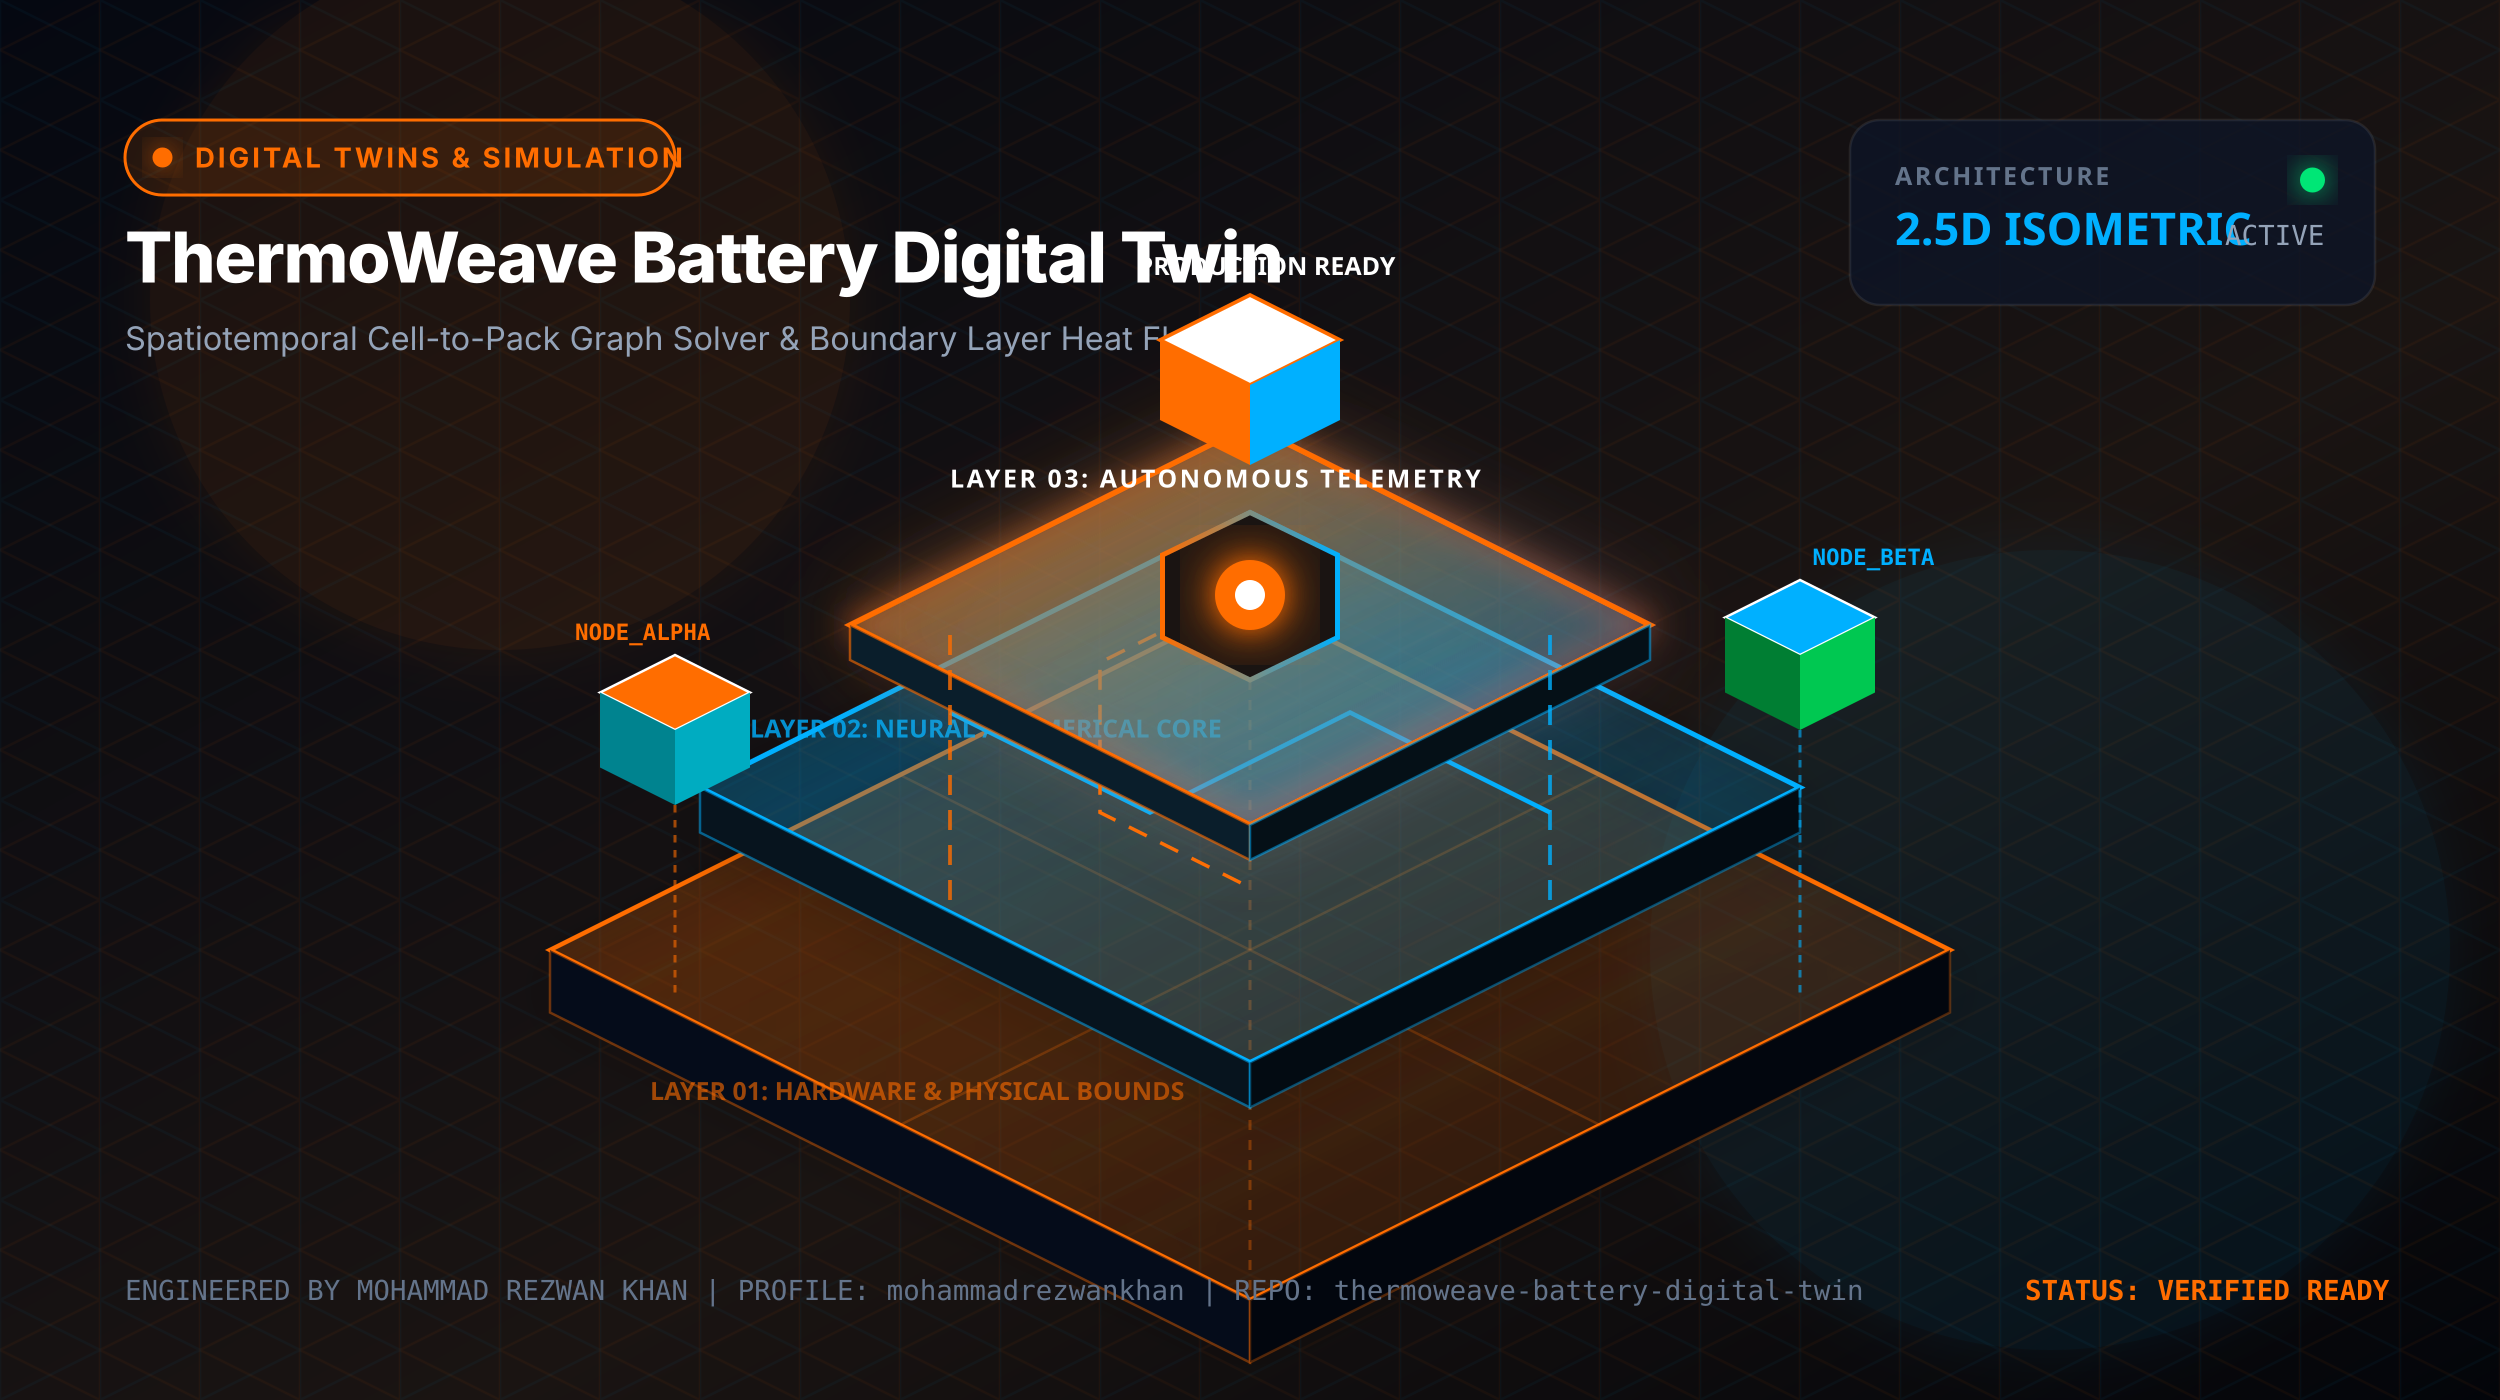
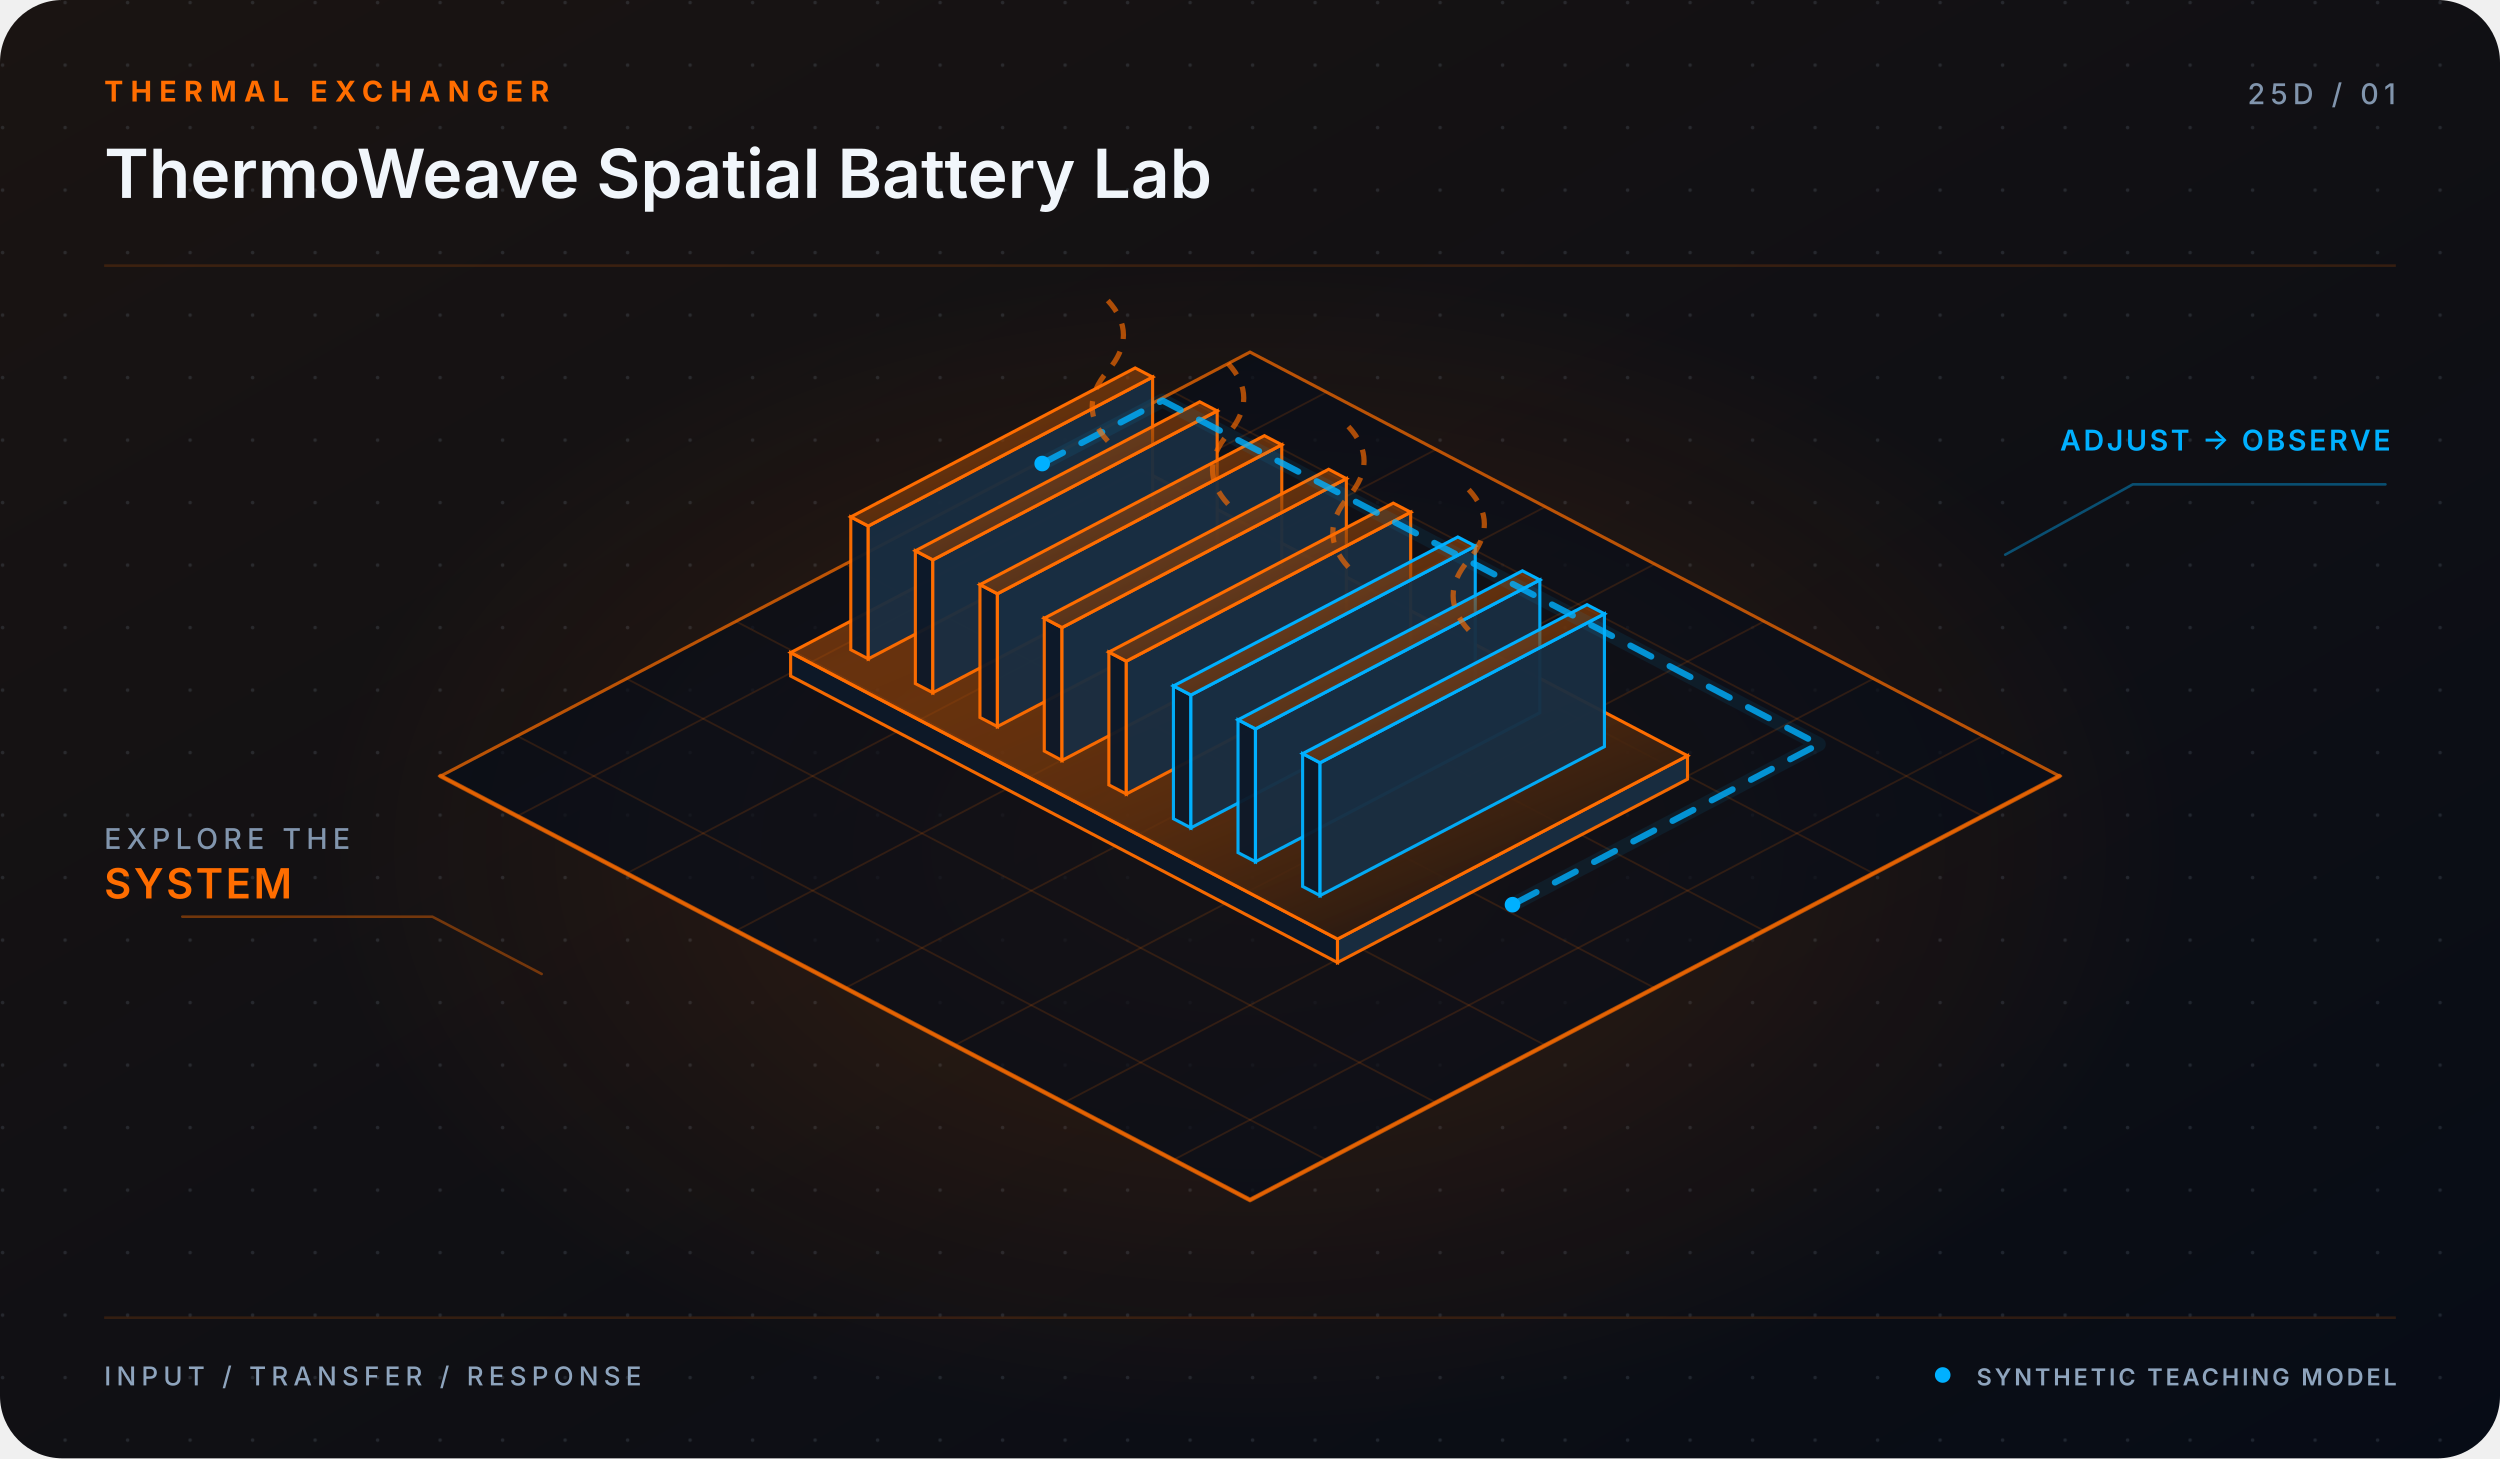
- <svg xmlns="http://www.w3.org/2000/svg" viewBox="0 0 1000 560" width="100%" height="100%">
+ <svg xmlns="http://www.w3.org/2000/svg" width="960" height="560" viewBox="0 0 960 560" role="img" aria-labelledby="h-thermoweave-battery-digital-twin-title h-thermoweave-battery-digital-twin-desc">
  <defs>
-     <linearGradient id="bgGrad" x1="0%" y1="0%" x2="100%" y2="100%">
-       <stop offset="0%" stop-color="#050811" />
-       <stop offset="60%" stop-color="#1A1412" />
-       <stop offset="100%" stop-color="#03050a" />
+     <linearGradient id="h-thermoweave-battery-digital-twin-bg" x2="1" y2="1">
+       <stop stop-color="#1A1412" />
+       <stop offset="1" stop-color="#070C16" />
    </linearGradient>
-     <linearGradient id="primaryGrad" x1="0%" y1="0%" x2="100%" y2="0%">
-       <stop offset="0%" stop-color="#FF6D00" />
-       <stop offset="100%" stop-color="#00B0FF" />
+     <linearGradient id="h-thermoweave-battery-digital-twin-top" x2="0.8" y2="1">
+       <stop stop-color="#FF6D00" stop-opacity=".3" />
+       <stop offset="1" stop-color="#1A1412" />
    </linearGradient>
-     <linearGradient id="tier1Grad" x1="0%" y1="0%" x2="100%" y2="100%">
-       <stop offset="0%" stop-color="#FF6D00" stop-opacity="0.25" />
-       <stop offset="100%" stop-color="#FF6D00" stop-opacity="0.05" />
-     </linearGradient>
-     <linearGradient id="tier2Grad" x1="0%" y1="0%" x2="100%" y2="100%">
-       <stop offset="0%" stop-color="#00B0FF" stop-opacity="0.30" />
-       <stop offset="100%" stop-color="#00B0FF" stop-opacity="0.08" />
-     </linearGradient>
-     <linearGradient id="tier3Grad" x1="0%" y1="0%" x2="100%" y2="100%">
-       <stop offset="0%" stop-color="#FF6D00" stop-opacity="0.45" />
-       <stop offset="100%" stop-color="#00B0FF" stop-opacity="0.15" />
-     </linearGradient>
-     <filter id="ambientGlow" x="-30%" y="-30%" width="160%" height="160%">
-       <feGaussianBlur stdDeviation="12" result="blur" />
-       <feComposite in="SourceGraphic" in2="blur" operator="over" />
-     </filter>
-     <filter id="intenseGlow" x="-50%" y="-50%" width="200%" height="200%">
-       <feGaussianBlur stdDeviation="6" result="blur1" />
-       <feGaussianBlur stdDeviation="18" result="blur2" />
-       <feMerge>
-         <feMergeNode in="blur2" />
-         <feMergeNode in="blur1" />
-         <feMergeNode in="SourceGraphic" />
-       </feMerge>
-     </filter>
-     <filter id="dropShadow" x="-20%" y="-20%" width="140%" height="140%">
-       <feDropShadow dx="0" dy="16" stdDeviation="14" flood-color="#000000" flood-opacity="0.75" />
-     </filter>
-     <pattern id="isoGrid" width="40" height="40" patternUnits="userSpaceOnUse">
-       <path d="M 40 0 L 0 20 L 40 40 Z" fill="none" stroke="#FF6D00" stroke-opacity="0.05" stroke-width="1" />
-       <path d="M 0 0 L 40 20 L 0 40 Z" fill="none" stroke="#00B0FF" stroke-opacity="0.04" stroke-width="1" />
+     <radialGradient id="h-thermoweave-battery-digital-twin-halo">
+       <stop stop-color="#FF6D00" stop-opacity=".16" />
+       <stop offset="1" stop-color="#FF6D00" stop-opacity="0" />
+     </radialGradient>
+     <pattern id="h-thermoweave-battery-digital-twin-dots" width="24" height="24" patternUnits="userSpaceOnUse">
+       <circle cx="1" cy="1" r=".7" fill="#BDD8EB" opacity=".12" />
    </pattern>
+     <clipPath id="h-thermoweave-battery-digital-twin-clip">
+       <rect width="960" height="560" rx="24" />
+     </clipPath>
  </defs>
  <style>
-     @keyframes float1 {
-       0%, 100% { transform: translateY(0px) rotate(0deg); }
-       50% { transform: translateY(-12px) rotate(0.5deg); }
-     }
-     @keyframes float2 {
-       0%, 100% { transform: translateY(0px); }
-       50% { transform: translateY(-16px); }
-     }
-     @keyframes pulseGlow {
-       0%, 100% { opacity: 0.45; filter: drop-shadow(0 0 4px #FF6D00); }
-       50% { opacity: 0.95; filter: drop-shadow(0 0 16px #FF6D00); }
-     }
-     @keyframes streamFlow {
-       0% { stroke-dashoffset: 120; }
-       100% { stroke-dashoffset: 0; }
-     }
-     .floating-tier { animation: float1 7s ease-in-out infinite; }
-     .floating-node { animation: float2 5s ease-in-out infinite; }
-     .pulsing-circuit { animation: pulseGlow 3.5s ease-in-out infinite; }
-     .data-stream { stroke-dasharray: 8 6; animation: streamFlow 2.5s linear infinite; }
-   </style>
-   <rect width="1000" height="560" fill="url(#bgGrad)" />
-   <rect width="1000" height="560" fill="url(#isoGrid)" />
-   <circle cx="200" cy="120" r="140" fill="#FF6D00" opacity="0.08" filter="url(#ambientGlow)" />
-   <circle cx="820" cy="380" r="160" fill="#00B0FF" opacity="0.07" filter="url(#ambientGlow)" />
-   <g transform="translate(50, 48)">
-     <rect x="0" y="0" width="220" height="30" rx="15" fill="#FF6D00" fill-opacity="0.12" stroke="#FF6D00" stroke-width="1.2" />
-     <circle cx="15" cy="15" r="4" fill="#FF6D00" filter="url(#intenseGlow)" />
-     <text x="28" y="19" fill="#FF6D00" font-family="system-ui, -apple-system, sans-serif" font-size="11" font-weight="700" letter-spacing="1.2">DIGITAL TWINS &amp; SIMULATION</text>
-     <text x="0" y="65" fill="#FFFFFF" font-family="system-ui, -apple-system, sans-serif" font-size="28" font-weight="800" letter-spacing="-0.5">ThermoWeave Battery Digital Twin</text>
-     <text x="0" y="92" fill="#94A3B8" font-family="system-ui, -apple-system, sans-serif" font-size="13" font-weight="400">Spatiotemporal Cell-to-Pack Graph Solver &amp; Boundary Layer Heat Flow</text>
-   </g>
-   <g transform="translate(740, 48)">
-     <rect x="0" y="0" width="210" height="74" rx="12" fill="#0D1527" fill-opacity="0.75" stroke="rgba(255,255,255,0.08)" stroke-width="1" />
-     <text x="18" y="26" fill="#64748B" font-family="system-ui, sans-serif" font-size="10" font-weight="600" letter-spacing="1">ARCHITECTURE</text>
-     <text x="18" y="50" fill="#00B0FF" font-family="system-ui, sans-serif" font-size="18" font-weight="700">2.5D ISOMETRIC</text>
-     <circle cx="185" cy="24" r="5" fill="#00E676" filter="url(#intenseGlow)" />
-     <text x="150" y="50" fill="#94A3B8" font-family="monospace" font-size="11">ACTIVE</text>
-   </g>
-   <g transform="translate(500, 340)">
-     <g class="floating-tier" style="animation-delay: 0s;">
-       <polygon points="0,-100 280,40 0,180 -280,40" fill="url(#tier1Grad)" stroke="#FF6D00" stroke-width="1.8" filter="url(#dropShadow)" />
-       <polygon points="-280,40 0,180 0,205 -280,65" fill="#050C1A" stroke="#FF6D00" stroke-opacity="0.4" stroke-width="1" />
-       <polygon points="0,180 280,40 280,65 0,205" fill="#02060E" stroke="#FF6D00" stroke-opacity="0.3" stroke-width="1" />
-       <line x1="-140" y1="-30" x2="140" y2="110" stroke="#FF6D00" stroke-opacity="0.25" stroke-width="1" />
-       <line x1="140" y1="-30" x2="-140" y2="110" stroke="#FF6D00" stroke-opacity="0.25" stroke-width="1" />
-       <line x1="0" y1="-100" x2="0" y2="180" stroke="#FF6D00" stroke-opacity="0.35" stroke-width="1.2" stroke-dasharray="4 4" />
-       <text x="-240" y="100" fill="#FF6D00" opacity="0.6" font-family="system-ui, sans-serif" font-size="10" font-weight="700">LAYER 01: HARDWARE &amp; PHYSICAL BOUNDS</text>
+       text{font-family:ui-sans-serif,system-ui,-apple-system,BlinkMacSystemFont,'Segoe UI',sans-serif}
+       .flow{animation:h-thermoweave-battery-digital-twin-flow 2.4s linear infinite}
+       .float{animation:h-thermoweave-battery-digital-twin-float 5s ease-in-out infinite}
+       .signal{animation:h-thermoweave-battery-digital-twin-signal 2.6s ease-in-out infinite}
+       @keyframes h-thermoweave-battery-digital-twin-flow{to{stroke-dashoffset:-34}}
+       @keyframes h-thermoweave-battery-digital-twin-float{50%{transform:translateY(-6px)}}
+       @keyframes h-thermoweave-battery-digital-twin-signal{50%{opacity:.35}}
+       @media(prefers-reduced-motion:reduce){.flow,.float,.signal{animation:none!important}}
+     </style>
+   <g clip-path="url(#h-thermoweave-battery-digital-twin-clip)">
+     <rect width="960" height="560" rx="24" fill="url(#h-thermoweave-battery-digital-twin-bg)" />
+     <rect width="960" height="560" fill="url(#h-thermoweave-battery-digital-twin-dots)" />
+     <ellipse cx="480" cy="326" rx="360" ry="225" fill="url(#h-thermoweave-battery-digital-twin-halo)" />
+     <path d="M40 102H920" stroke="#FF6D00" stroke-opacity=".16" />
+     <text x="40" y="39" fill="#FF6D00" font-size="11" font-weight="700" letter-spacing="2.8">THERMAL EXCHANGER</text>
+     <text x="40" y="76" fill="#F1F6FB" font-size="26" font-weight="600">ThermoWeave Spatial Battery Lab</text>
+     <text x="920" y="40" fill="#8195AD" font-size="11" font-weight="500" text-anchor="end" letter-spacing="2">25D / 01</text>
+     <polygon points="480.0,135.2 790.8,298.0 480.0,460.8 169.2,298.0" fill="#070D18" stroke="#FF6D00" stroke-width="1.2" opacity="0.7" />
+     <polyline points="509.4,150.6 198.6,313.4" fill="none" stroke="#FF6D00" stroke-width="0.7" opacity="0.14" stroke-linecap="round" stroke-linejoin="round" />
+     <polyline points="450.6,150.6 761.4,313.4" fill="none" stroke="#FF6D00" stroke-width="0.7" opacity="0.14" stroke-linecap="round" stroke-linejoin="round" />
+     <polyline points="551.4,172.6 240.6,335.4" fill="none" stroke="#FF6D00" stroke-width="0.7" opacity="0.14" stroke-linecap="round" stroke-linejoin="round" />
+     <polyline points="408.6,172.6 719.4,335.4" fill="none" stroke="#FF6D00" stroke-width="0.7" opacity="0.14" stroke-linecap="round" stroke-linejoin="round" />
+     <polyline points="593.4,194.6 282.6,357.4" fill="none" stroke="#FF6D00" stroke-width="0.7" opacity="0.14" stroke-linecap="round" stroke-linejoin="round" />
+     <polyline points="366.6,194.6 677.4,357.4" fill="none" stroke="#FF6D00" stroke-width="0.7" opacity="0.14" stroke-linecap="round" stroke-linejoin="round" />
+     <polyline points="635.4,216.6 324.6,379.4" fill="none" stroke="#FF6D00" stroke-width="0.7" opacity="0.14" stroke-linecap="round" stroke-linejoin="round" />
+     <polyline points="324.6,216.6 635.4,379.4" fill="none" stroke="#FF6D00" stroke-width="0.7" opacity="0.14" stroke-linecap="round" stroke-linejoin="round" />
+     <polyline points="677.4,238.6 366.6,401.4" fill="none" stroke="#FF6D00" stroke-width="0.7" opacity="0.14" stroke-linecap="round" stroke-linejoin="round" />
+     <polyline points="282.6,238.6 593.4,401.4" fill="none" stroke="#FF6D00" stroke-width="0.7" opacity="0.14" stroke-linecap="round" stroke-linejoin="round" />
+     <polyline points="719.4,260.6 408.6,423.4" fill="none" stroke="#FF6D00" stroke-width="0.7" opacity="0.14" stroke-linecap="round" stroke-linejoin="round" />
+     <polyline points="240.6,260.6 551.4,423.4" fill="none" stroke="#FF6D00" stroke-width="0.7" opacity="0.14" stroke-linecap="round" stroke-linejoin="round" />
+     <polyline points="761.4,282.6 450.6,445.4" fill="none" stroke="#FF6D00" stroke-width="0.7" opacity="0.14" stroke-linecap="round" stroke-linejoin="round" />
+     <polyline points="198.6,282.6 509.4,445.4" fill="none" stroke="#FF6D00" stroke-width="0.7" opacity="0.14" stroke-linecap="round" stroke-linejoin="round" />
+     <polyline points="169.2,298.0 480.0,460.8 790.8,298.0" fill="none" stroke="#FF6D00" stroke-width="1.8" opacity="0.6" stroke-linecap="round" stroke-linejoin="round" />
+     <g class="float">
+       <polygon points="303.6,259.6 513.6,369.6 513.6,360.6 303.6,250.6" fill="#0D1828" stroke="#FF6D00" stroke-width="1.2" opacity="0.95" />
+       <polygon points="648.0,299.2 513.6,369.6 513.6,360.6 648.0,290.2" fill="#182D41" stroke="#FF6D00" stroke-width="1.2" opacity="0.95" />
+       <polygon points="438.0,180.2 648.0,290.2 513.6,360.6 303.6,250.6" fill="url(#h-thermoweave-battery-digital-twin-top)" stroke="#FF6D00" stroke-width="1.2" opacity="1" />
+       <polygon points="326.7,249.5 333.4,253.0 333.4,202.0 326.7,198.5" fill="#0D1828" stroke="#FF6D00" stroke-width="1.2" opacity="0.95" />
+       <polygon points="442.6,195.8 333.4,253.0 333.4,202.0 442.6,144.8" fill="#182D41" stroke="#FF6D00" stroke-width="1.2" opacity="0.95" />
+       <polygon points="435.9,141.3 442.6,144.8 333.4,202.0 326.7,198.5" fill="url(#h-thermoweave-battery-digital-twin-top)" stroke="#FF6D00" stroke-width="1.2" opacity="1" />
+       <polygon points="351.5,262.5 358.2,266.0 358.2,215.0 351.5,211.5" fill="#0D1828" stroke="#FF6D00" stroke-width="1.2" opacity="0.95" />
+       <polygon points="467.4,208.8 358.2,266.0 358.2,215.0 467.4,157.8" fill="#182D41" stroke="#FF6D00" stroke-width="1.2" opacity="0.95" />
+       <polygon points="460.7,154.3 467.4,157.8 358.2,215.0 351.5,211.5" fill="url(#h-thermoweave-battery-digital-twin-top)" stroke="#FF6D00" stroke-width="1.2" opacity="1" />
+       <polygon points="376.3,275.5 383.0,279.0 383.0,228.0 376.3,224.5" fill="#0D1828" stroke="#FF6D00" stroke-width="1.2" opacity="0.95" />
+       <polygon points="492.2,221.8 383.0,279.0 383.0,228.0 492.2,170.8" fill="#182D41" stroke="#FF6D00" stroke-width="1.2" opacity="0.95" />
+       <polygon points="485.5,167.3 492.2,170.8 383.0,228.0 376.3,224.5" fill="url(#h-thermoweave-battery-digital-twin-top)" stroke="#FF6D00" stroke-width="1.2" opacity="1" />
+       <polygon points="401.0,288.4 407.8,292.0 407.8,241.0 401.0,237.4" fill="#0D1828" stroke="#FF6D00" stroke-width="1.2" opacity="0.95" />
+       <polygon points="517.0,234.8 407.8,292.0 407.8,241.0 517.0,183.8" fill="#182D41" stroke="#FF6D00" stroke-width="1.2" opacity="0.95" />
+       <polygon points="510.2,180.2 517.0,183.8 407.8,241.0 401.0,237.4" fill="url(#h-thermoweave-battery-digital-twin-top)" stroke="#FF6D00" stroke-width="1.2" opacity="1" />
+       <polygon points="425.8,301.4 432.5,304.9 432.5,253.9 425.8,250.4" fill="#0D1828" stroke="#FF6D00" stroke-width="1.2" opacity="0.95" />
+       <polygon points="541.7,247.7 432.5,304.9 432.5,253.9 541.7,196.7" fill="#182D41" stroke="#FF6D00" stroke-width="1.2" opacity="0.95" />
+       <polygon points="535.0,193.2 541.7,196.7 432.5,253.9 425.8,250.4" fill="url(#h-thermoweave-battery-digital-twin-top)" stroke="#FF6D00" stroke-width="1.2" opacity="1" />
+       <polygon points="450.6,314.4 457.3,317.9 457.3,266.9 450.6,263.4" fill="#0D1828" stroke="#00B0FF" stroke-width="1.2" opacity="0.95" />
+       <polygon points="566.5,260.7 457.3,317.9 457.3,266.9 566.5,209.7" fill="#182D41" stroke="#00B0FF" stroke-width="1.2" opacity="0.95" />
+       <polygon points="559.8,206.2 566.5,209.7 457.3,266.9 450.6,263.4" fill="url(#h-thermoweave-battery-digital-twin-top)" stroke="#00B0FF" stroke-width="1.2" opacity="1" />
+       <polygon points="475.4,327.4 482.1,330.9 482.1,279.9 475.4,276.4" fill="#0D1828" stroke="#00B0FF" stroke-width="1.2" opacity="0.95" />
+       <polygon points="591.3,273.7 482.1,330.9 482.1,279.9 591.3,222.7" fill="#182D41" stroke="#00B0FF" stroke-width="1.2" opacity="0.95" />
+       <polygon points="584.6,219.2 591.3,222.7 482.1,279.9 475.4,276.4" fill="url(#h-thermoweave-battery-digital-twin-top)" stroke="#00B0FF" stroke-width="1.2" opacity="1" />
+       <polygon points="500.2,340.4 506.9,343.9 506.9,292.9 500.2,289.4" fill="#0D1828" stroke="#00B0FF" stroke-width="1.2" opacity="0.95" />
+       <polygon points="616.1,286.7 506.9,343.9 506.9,292.9 616.1,235.7" fill="#182D41" stroke="#00B0FF" stroke-width="1.2" opacity="0.95" />
+       <polygon points="609.4,232.2 616.1,235.7 506.9,292.9 500.2,289.4" fill="url(#h-thermoweave-battery-digital-twin-top)" stroke="#00B0FF" stroke-width="1.2" opacity="1" />
+       <polyline points="400.2,178.0 446.4,153.8 698.4,285.8 580.8,347.4" fill="none" stroke="#00B0FF" stroke-width="5.4" opacity="0.08" stroke-linecap="round" stroke-linejoin="round" />
+       <polyline points="400.2,178.0 446.4,153.8 698.4,285.8 580.8,347.4" fill="none" stroke="#00B0FF" stroke-width="2.4" opacity="0.8" stroke-linecap="round" stroke-linejoin="round" class="flow" stroke-dasharray="9 8" />
+       <circle cx="400.2" cy="178.0" r="3" fill="#00B0FF" />
+       <circle cx="580.8" cy="347.4" r="3" fill="#00B0FF" />
+       <path d="M425.4 169.4q-12-13 0-27t0-27" fill="none" stroke="#FF6D00" stroke-width="2" stroke-dasharray="6 5" opacity=".65" class="flow" />
+       <path d="M471.6 193.6q-12-13 0-27t0-27" fill="none" stroke="#FF6D00" stroke-width="2" stroke-dasharray="6 5" opacity=".65" class="flow" />
+       <path d="M517.8 217.8q-12-13 0-27t0-27" fill="none" stroke="#FF6D00" stroke-width="2" stroke-dasharray="6 5" opacity=".65" class="flow" />
+       <path d="M564.0 242.0q-12-13 0-27t0-27" fill="none" stroke="#FF6D00" stroke-width="2" stroke-dasharray="6 5" opacity=".65" class="flow" />
    </g>
-     <g class="floating-tier" style="animation-delay: -1.8s; transform: translateY(-55px);">
-       <polygon points="0,-80 220,30 0,140 -220,30" fill="url(#tier2Grad)" stroke="#00B0FF" stroke-width="2" filter="url(#dropShadow)" />
-       <polygon points="-220,30 0,140 0,158 -220,48" fill="#07141E" stroke="#00B0FF" stroke-opacity="0.5" stroke-width="1" />
-       <polygon points="0,140 220,30 220,48 0,158" fill="#030B12" stroke="#00B0FF" stroke-opacity="0.4" stroke-width="1" />
-       <polyline points="-120,0 -40,40 40,0 120,40" fill="none" stroke="#00B0FF" stroke-width="1.8" class="pulsing-circuit" />
-       <polyline points="0,-50 -60,-20 -60,40 0,70" fill="none" stroke="#FF6D00" stroke-width="1.4" class="data-stream" />
-       <text x="-200" y="10" fill="#00B0FF" opacity="0.8" font-family="system-ui, sans-serif" font-size="10" font-weight="700">LAYER 02: NEURAL / NUMERICAL CORE</text>
-     </g>
-     <g class="floating-tier" style="animation-delay: -3.6s; transform: translateY(-110px);">
-       <polygon points="0,-60 160,20 0,100 -160,20" fill="url(#tier3Grad)" stroke="#FF6D00" stroke-width="2.2" filter="url(#intenseGlow)" />
-       <polygon points="-160,20 0,100 0,114 -160,34" fill="#0A1E2B" stroke="#FF6D00" stroke-opacity="0.6" stroke-width="1" />
-       <polygon points="0,100 160,20 160,34 0,114" fill="#051017" stroke="#00B0FF" stroke-opacity="0.5" stroke-width="1" />
-       <polygon points="0,-25 35,-8 35,25 0,42 -35,25 -35,-8" fill="#1A1412" stroke="url(#primaryGrad)" stroke-width="2" />
-       <circle cx="0" cy="8" r="14" fill="#FF6D00" filter="url(#intenseGlow)" class="pulsing-circuit" />
-       <circle cx="0" cy="8" r="6" fill="#FFFFFF" />
-       <text x="-120" y="-35" fill="#FFFFFF" font-family="system-ui, sans-serif" font-size="10" font-weight="800" letter-spacing="1">LAYER 03: AUTONOMOUS TELEMETRY</text>
-     </g>
-     <g class="floating-node" style="animation-delay: -0.5s; transform: translate(-230px, -60px);">
-       <polygon points="0,-18 30,-3 0,12 -30,-3" fill="#FF6D00" stroke="#FFFFFF" stroke-width="1" />
-       <polygon points="-30,-3 0,12 0,42 -30,27" fill="#00838F" />
-       <polygon points="0,12 30,-3 30,27 0,42" fill="#00ACC1" />
-       <line x1="0" y1="42" x2="0" y2="120" stroke="#FF6D00" stroke-width="1.2" stroke-dasharray="3 3" opacity="0.6" />
-       <text x="-40" y="-24" fill="#FF6D00" font-family="monospace" font-size="9" font-weight="700">NODE_ALPHA</text>
-     </g>
-     <g class="floating-node" style="animation-delay: -2.3s; transform: translate(220px, -90px);">
-       <polygon points="0,-18 30,-3 0,12 -30,-3" fill="#00B0FF" stroke="#FFFFFF" stroke-width="1" />
-       <polygon points="-30,-3 0,12 0,42 -30,27" fill="#007E33" />
-       <polygon points="0,12 30,-3 30,27 0,42" fill="#00C851" />
-       <line x1="0" y1="42" x2="0" y2="150" stroke="#00B0FF" stroke-width="1.2" stroke-dasharray="3 3" opacity="0.6" />
-       <text x="5" y="-24" fill="#00B0FF" font-family="monospace" font-size="9" font-weight="700">NODE_BETA</text>
-     </g>
-     <g class="floating-node" style="animation-delay: -3.8s; transform: translate(0px, -200px);">
-       <polygon points="0,-22 36,-4 0,14 -36,-4" fill="#FFFFFF" stroke="#FF6D00" stroke-width="1.5" />
-       <polygon points="-36,-4 0,14 0,46 -36,28" fill="#FF6D00" />
-       <polygon points="0,14 36,-4 36,28 0,46" fill="#00B0FF" />
-       <line x1="0" y1="46" x2="0" y2="90" stroke="url(#primaryGrad)" stroke-width="2" class="pulsing-circuit" />
-       <text x="-45" y="-30" fill="#FFFFFF" font-family="system-ui, sans-serif" font-size="10" font-weight="800">PRODUCTION READY</text>
-     </g>
-     <line x1="-120" y1="20" x2="-120" y2="-90" stroke="#FF6D00" stroke-width="1.5" class="data-stream" opacity="0.8" />
-     <line x1="120" y1="20" x2="120" y2="-90" stroke="#00B0FF" stroke-width="1.5" class="data-stream" opacity="0.8" />
-   </g>
-   <g transform="translate(50, 520)">
-     <text x="0" y="0" fill="#64748B" font-family="monospace" font-size="11">ENGINEERED BY MOHAMMAD REZWAN KHAN | PROFILE: mohammadrezwankhan | REPO: thermoweave-battery-digital-twin</text>
-     <text x="760" y="0" fill="#FF6D00" font-family="monospace" font-size="11" font-weight="700">STATUS: VERIFIED READY</text>
+     <polyline points="70.0,352.0 166.0,352.0 208.0,374.0" fill="none" stroke="#FF6D00" stroke-width="1" opacity="0.4" stroke-linecap="round" stroke-linejoin="round" />
+     <text x="40" y="326" fill="#8195AD" font-size="11" font-weight="500" letter-spacing="2">EXPLORE THE</text>
+     <text x="40" y="345" fill="#FF6D00" font-size="16" font-weight="600" letter-spacing="1">SYSTEM</text>
+     <polyline points="770.0,213.0 819.0,186.0 916.0,186.0" fill="none" stroke="#00B0FF" stroke-width="1" opacity="0.4" stroke-linecap="round" stroke-linejoin="round" />
+     <text x="918" y="173" fill="#00B0FF" font-size="11" font-weight="600" text-anchor="end" letter-spacing="1">ADJUST → OBSERVE</text>
+     <path d="M40 506H920" stroke="#FF6D00" stroke-opacity=".15" />
+     <text x="40" y="532" fill="#8EA4BD" font-size="10" font-weight="500" letter-spacing="2">INPUT / TRANSFER / RESPONSE</text>
+     <circle cx="746.0" cy="528.0" r="3" fill="#00B0FF" class="signal" />
+     <text x="759" y="532" fill="#8EA4BD" font-size="9" font-weight="600" letter-spacing="1.1">SYNTHETIC TEACHING MODEL</text>
  </g>
</svg>
